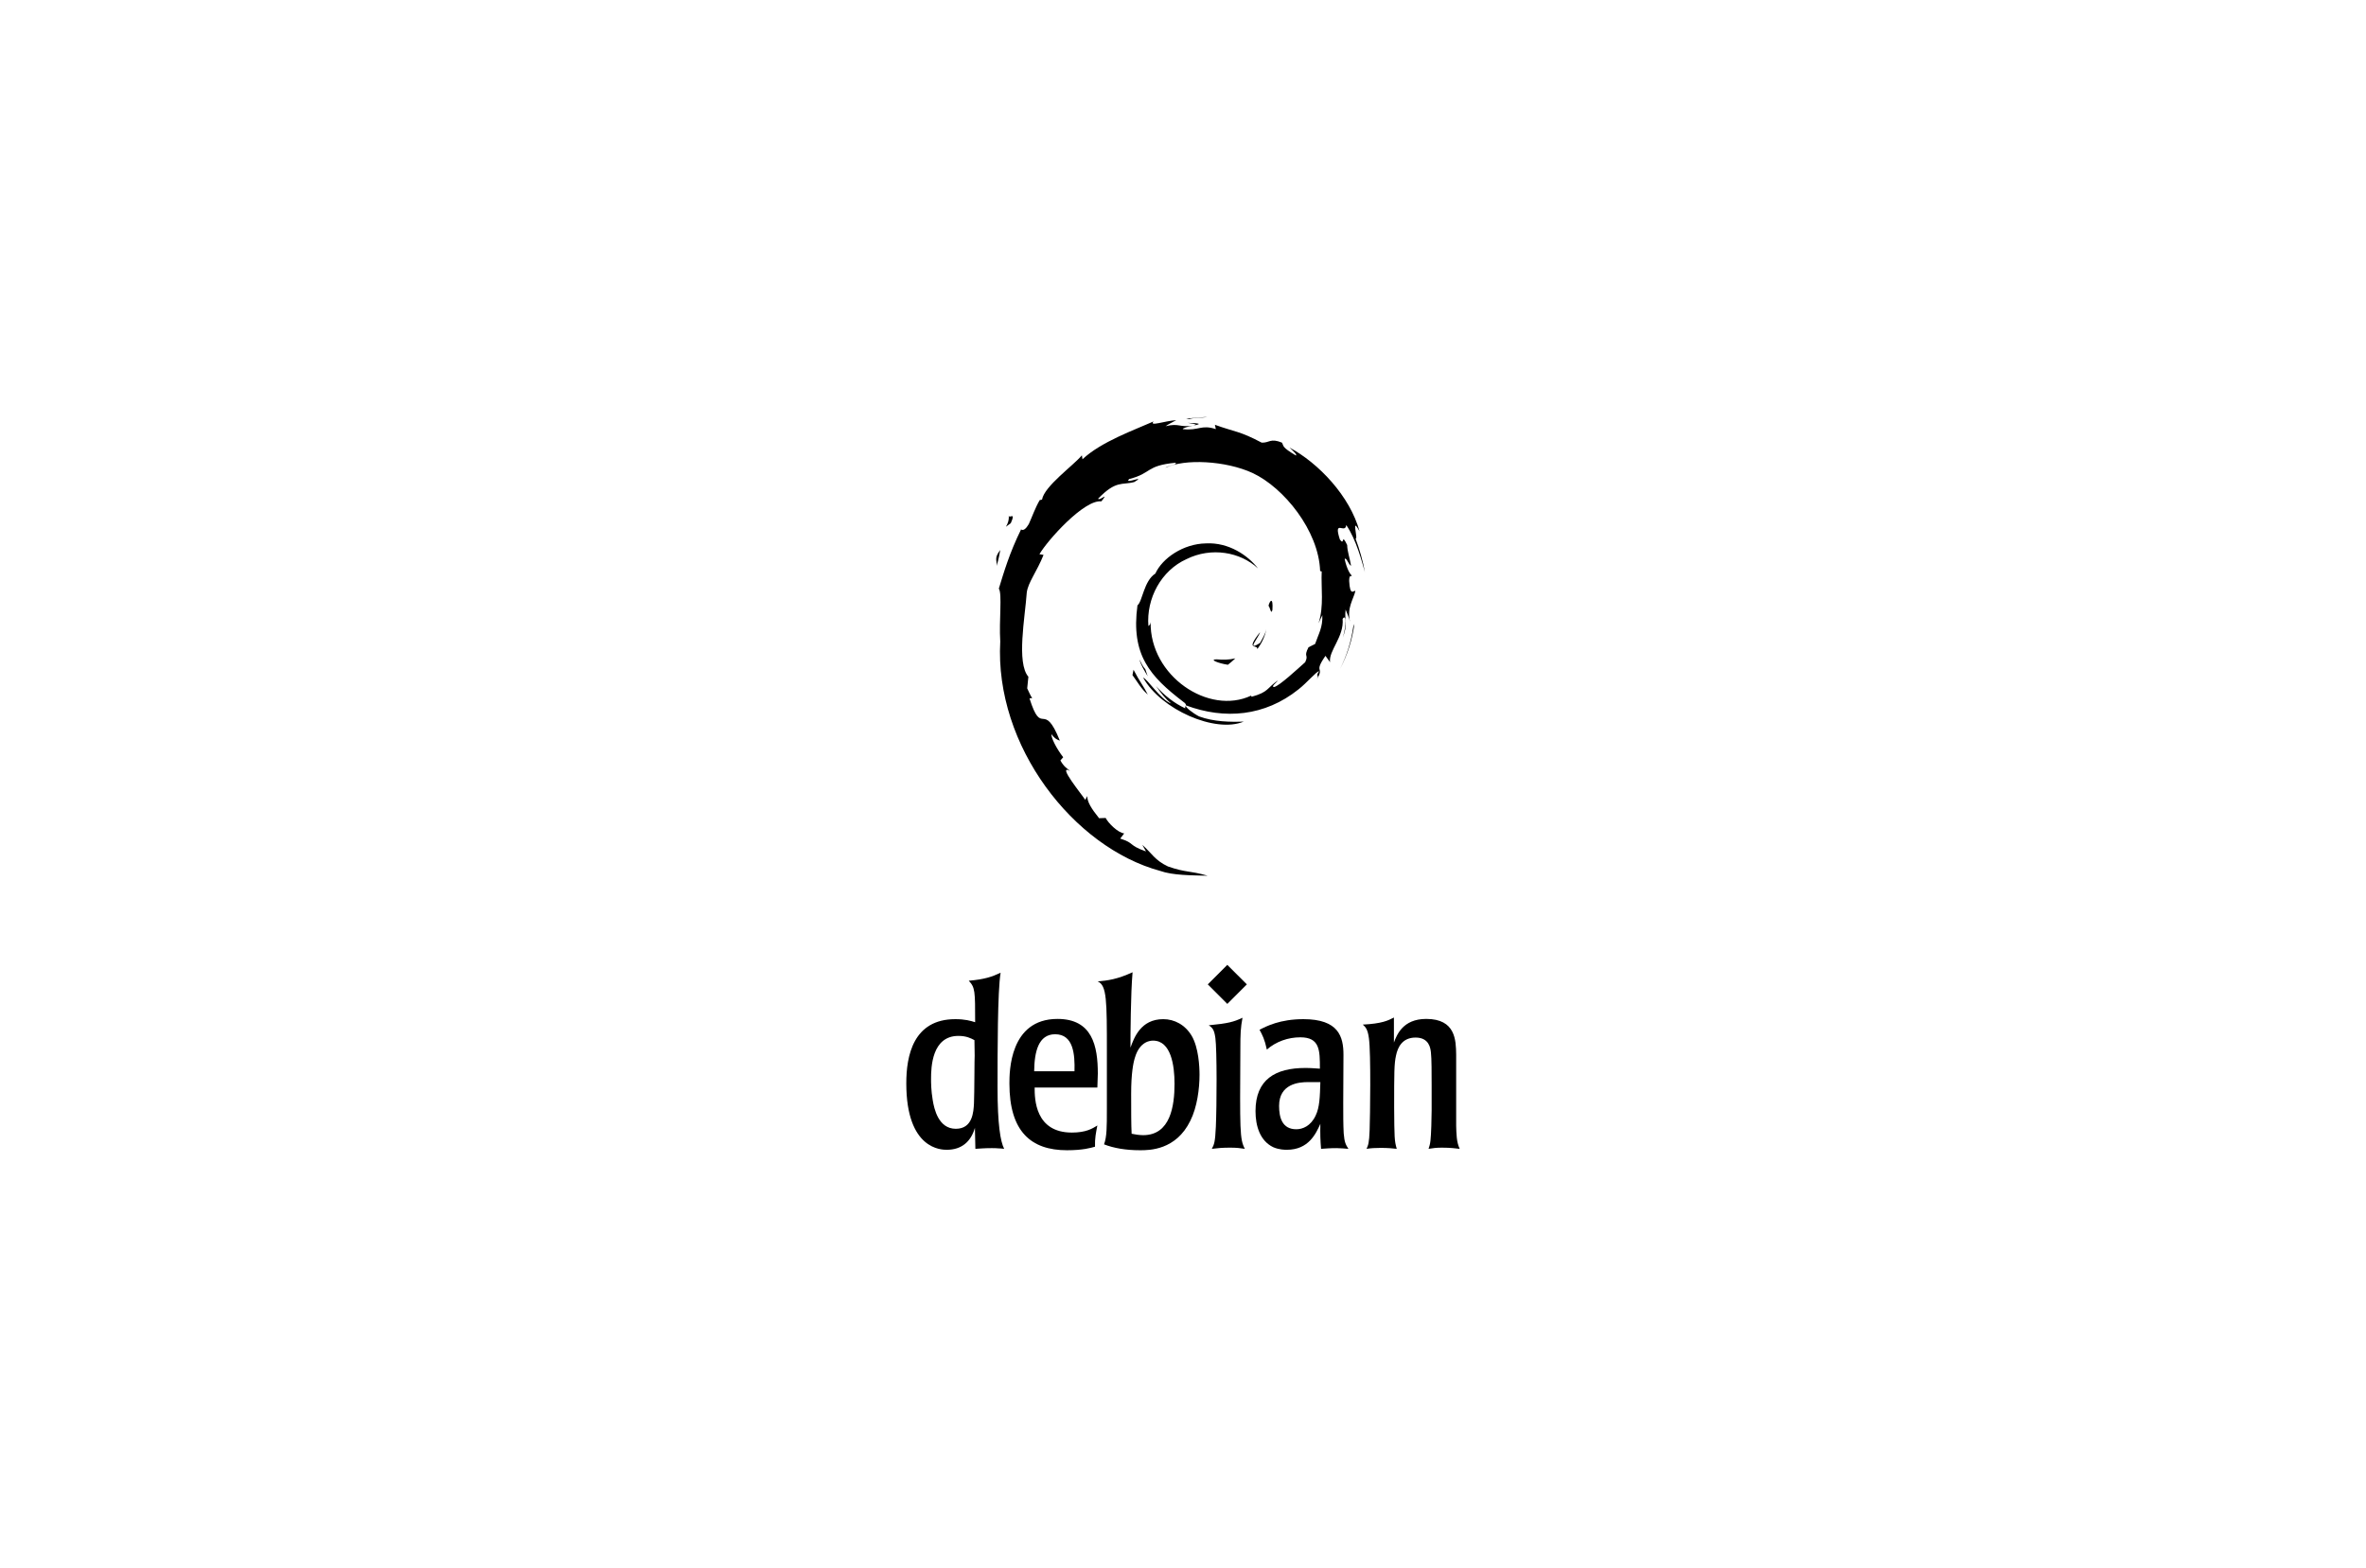
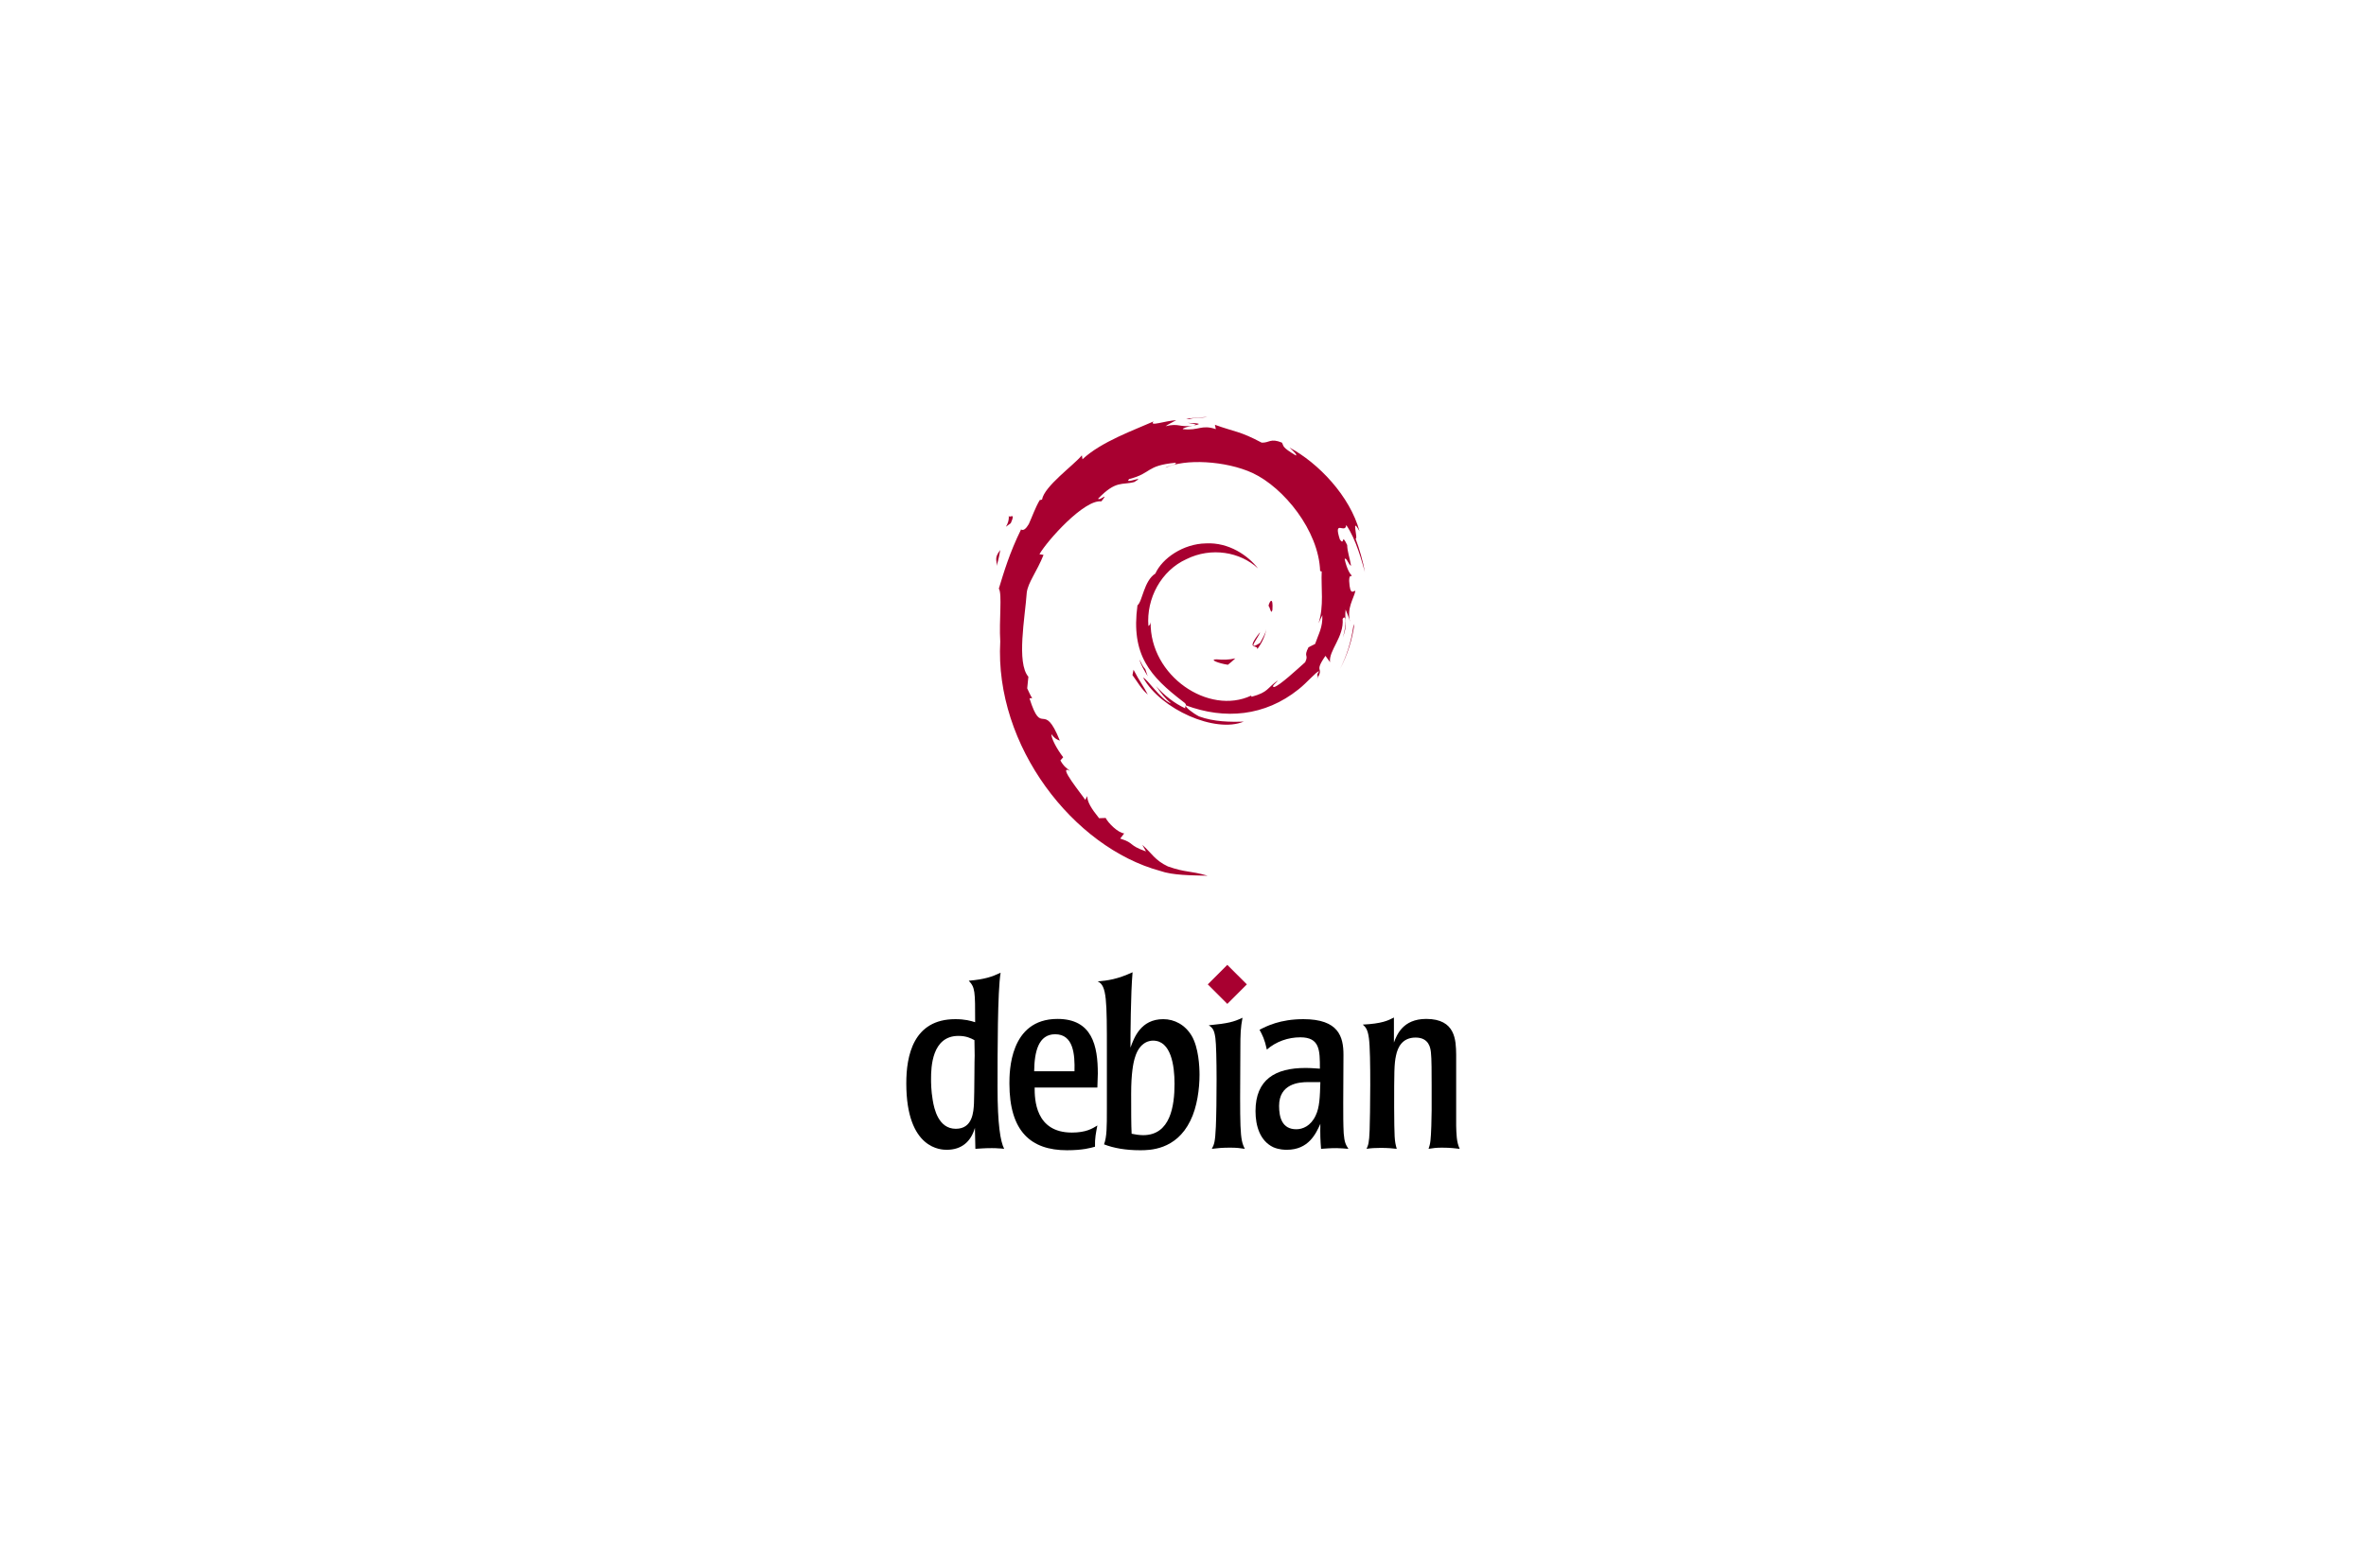
<svg xmlns="http://www.w3.org/2000/svg" width="7030pt" height="4657pt" viewBox="0 0 7030 4657" overflow="visible" enable-background="new 0 0 108.758 144.133" xml:space="preserve" version="1.1" id="svg19">
  <defs id="defs19" />
-   <g id="Layer_1" transform="matrix(15.119,0,0,15.119,2692.844,1238.934)" style="fill:#000000">
-     <g id="g19" style="fill:#000000">
-       <path fill="#a80030" d="m 60.969,47.645 c -1.494,0.02 0.281,0.768 2.232,1.069 0.541,-0.422 1.027,-0.846 1.463,-1.26 -1.213,0.297 -2.449,0.304 -3.695,0.191" id="path1" style="fill:#000000" />
-       <path fill="#a80030" d="m 68.986,45.646 c 0.893,-1.229 1.541,-2.573 1.77,-3.963 -0.201,0.99 -0.736,1.845 -1.244,2.749 -2.793,1.759 -0.264,-1.044 -0.002,-2.111 -3.002,3.783 -0.414,2.268 -0.524,3.325" id="path2" style="fill:#000000" />
-       <path fill="#a80030" d="m 71.949,37.942 c 0.182,-2.691 -0.529,-1.839 -0.768,-0.814 0.278,0.146 0.499,1.898 0.768,0.814" id="path3" style="fill:#000000" />
-       <path fill="#a80030" d="m 55.301,1.163 c 0.798,0.142 1.724,0.252 1.591,0.443 0.876,-0.193 1.073,-0.367 -1.591,-0.443" id="path4" style="fill:#000000" />
-       <path fill="#a80030" d="M 56.893,1.606 56.332,1.723 56.855,1.675 56.893,1.606" id="path5" style="fill:#000000" />
-       <path fill="#a80030" d="m 81.762,38.962 c 0.09,2.416 -0.705,3.59 -1.424,5.666 l -1.293,0.643 c -1.057,2.054 0.105,1.304 -0.652,2.937 -1.652,1.467 -5.006,4.589 -6.08,4.875 -0.785,-0.017 0.531,-0.926 0.703,-1.281 -2.209,1.516 -1.773,2.276 -5.152,3.199 L 67.766,54.78 c -8.33,3.92 -19.902,-3.847 -19.75,-14.443 -0.088,0.672 -0.253,0.504 -0.437,0.774 -0.43,-5.451 2.518,-10.926 7.49,-13.165 4.863,-2.406 10.564,-1.42 14.045,1.829 -1.912,-2.506 -5.721,-5.163 -10.232,-4.917 -4.421,0.072 -8.558,2.881 -9.938,5.932 -2.264,1.425 -2.528,5.496 -3.514,6.242 -1.329,9.76 2.497,13.975 8.97,18.936 1.016,0.686 0.286,0.791 0.422,1.313 -2.15,-1.006 -4.118,-2.526 -5.738,-4.387 0.86,1.257 1.787,2.479 2.986,3.439 -2.029,-0.685 -4.738,-4.913 -5.527,-5.085 3.495,6.258 14.178,10.975 19.775,8.634 -2.59,0.096 -5.879,0.053 -8.787,-1.022 -1.225,-0.629 -2.884,-1.93 -2.587,-2.173 7.636,2.851 15.522,2.158 22.128,-3.137 1.682,-1.31 3.518,-3.537 4.049,-3.567 -0.799,1.202 0.137,0.578 -0.477,1.639 1.672,-2.701 -0.729,-1.1 1.73,-4.664 l 0.908,1.25 c -0.34,-2.244 2.785,-4.966 2.467,-8.512 0.717,-1.084 0.799,1.168 0.039,3.662 1.055,-2.767 0.279,-3.212 0.549,-5.496 0.291,0.768 0.678,1.583 0.875,2.394 -0.688,-2.675 0.703,-4.503 1.049,-6.058 -0.342,-0.15 -1.061,1.182 -1.227,-1.976 0.025,-1.372 0.383,-0.719 0.52,-1.057 -0.268,-0.155 -0.975,-1.207 -1.404,-3.224 0.309,-0.475 0.832,1.229 1.256,1.298 -0.273,-1.603 -0.742,-2.826 -0.762,-4.057 -1.24,-2.59 -0.439,0.346 -1.443,-1.112 -1.32,-4.114 1.094,-0.955 1.258,-2.823 1.998,2.895 3.137,7.385 3.662,9.244 -0.4,-2.267 -1.045,-4.464 -1.834,-6.589 0.609,0.257 -0.979,-4.663 0.791,-1.405 C 87.189,15.552 81,9.062 75.305,6.018 76,6.655 76.879,7.455 76.565,7.581 73.731,5.896 74.229,5.763 73.823,5.051 71.518,4.112 71.364,5.128 69.839,5.053 65.489,2.745 64.651,2.99 60.648,1.546 L 60.83,2.398 C 57.949,1.438 57.473,2.76 54.36,2.4 54.171,2.253 55.358,1.864 56.336,1.723 53.55,2.091 53.68,1.173 50.954,1.824 51.625,1.353 52.337,1.04 53.053,0.64 50.782,0.778 47.629,1.962 48.602,0.884 44.897,2.538 38.316,4.859 34.623,8.322 L 34.507,7.546 c -1.692,2.031 -7.379,6.066 -7.832,8.699 l -0.453,0.105 c -0.879,1.491 -1.45,3.18 -2.148,4.713 -1.151,1.963 -1.688,0.756 -1.524,1.064 -2.265,4.592 -3.392,8.45 -4.363,11.616 0.692,1.035 0.017,6.232 0.278,10.391 -1.136,20.544 14.418,40.489 31.42,45.093 2.492,0.893 6.197,0.861 9.349,0.949 -3.718,-1.064 -4.198,-0.563 -7.822,-1.826 -2.613,-1.232 -3.185,-2.637 -5.037,-4.244 l 0.733,1.295 c -3.63,-1.285 -2.111,-1.59 -5.065,-2.525 l 0.783,-1.021 c -1.177,-0.09 -3.117,-1.982 -3.647,-3.033 l -1.288,0.051 c -1.546,-1.906 -2.371,-3.283 -2.31,-4.35 l -0.416,0.742 c -0.471,-0.809 -5.691,-7.158 -2.983,-5.68 -0.503,-0.458 -1.172,-0.747 -1.897,-2.066 l 0.551,-0.629 c -1.301,-1.677 -2.398,-3.826 -2.314,-4.542 0.695,0.938 1.177,1.114 1.655,1.275 -3.291,-8.164 -3.476,-0.449 -5.967,-8.31 l 0.526,-0.042 c -0.403,-0.611 -0.65,-1.27 -0.974,-1.919 l 0.23,-2.285 c -2.368,-2.736 -0.662,-11.645 -0.319,-16.53 0.235,-1.986 1.977,-4.101 3.3,-7.418 l -0.806,-0.138 c 1.542,-2.688 8.802,-10.799 12.166,-10.383 1.629,-2.046 -0.324,-0.008 -0.643,-0.522 3.579,-3.703 4.704,-2.616 7.119,-3.283 2.603,-1.545 -2.235,0.604 -1.001,-0.589 4.503,-1.149 3.19,-2.614 9.063,-3.197 0.62,0.352 -1.437,0.544 -1.953,1.001 3.75,-1.836 11.869,-1.417 17.145,1.018 6.117,2.861 12.994,11.314 13.266,19.267 l 0.309,0.083 c -0.156,3.162 0.484,6.819 -0.627,10.177 l 0.751,-1.591" id="path6" style="fill:#000000" />
-       <path fill="#a80030" d="m 44.658,49.695 -0.211,1.047 c 0.983,1.335 1.763,2.781 3.016,3.821 -0.902,-1.759 -1.571,-2.486 -2.805,-4.868" id="path7" style="fill:#000000" />
-       <path fill="#a80030" d="m 46.979,49.605 c -0.52,-0.576 -0.826,-1.268 -1.172,-1.956 0.33,1.211 1.006,2.252 1.633,3.312 l -0.461,-1.356" id="path8" style="fill:#000000" />
-       <path fill="#a80030" d="m 88.063,40.675 -0.219,0.552 c -0.402,2.858 -1.273,5.686 -2.605,8.309 1.472,-2.767 2.421,-5.794 2.824,-8.861" id="path9" style="fill:#000000" />
-       <path fill="#a80030" d="M 55.598,0.446 C 56.607,0.077 58.08,0.243 59.154,0 57.756,0.117 56.365,0.187 54.992,0.362 l 0.606,0.084" id="path10" style="fill:#000000" />
-       <path fill="#a80030" d="m 20.127,19.308 c 0.233,2.154 -1.62,2.991 0.41,1.569 1.09,-2.454 -0.424,-0.677 -0.41,-1.569" id="path11" style="fill:#000000" />
-       <path fill="#a80030" d="m 17.739,29.282 c 0.469,-1.437 0.553,-2.299 0.732,-3.132 -1.293,1.654 -0.596,2.007 -0.732,3.132" id="path12" style="fill:#000000" />
-       <path d="m 13.437,125.506 c -0.045,0.047 -0.045,7.506 -0.138,9.453 -0.092,1.574 -0.232,4.957 -3.568,4.957 -3.429,0 -4.263,-3.939 -4.541,-5.652 -0.324,-1.9 -0.324,-3.477 -0.324,-4.17 0,-2.225 0.139,-8.436 5.375,-8.436 1.576,0 2.456,0.465 3.151,0.834 z M 0,130.975 c 0,13.066 6.951,13.066 7.97,13.066 2.873,0 4.727,-1.576 5.514,-4.309 l 0.093,4.123 c 0.881,-0.047 1.761,-0.139 3.197,-0.139 0.51,0 0.926,0 1.298,0.047 0.371,0 0.741,0.045 1.158,0.092 -0.741,-1.482 -1.297,-4.818 -1.297,-12.049 0,-7.043 0,-18.951 0.602,-22.566 -1.667,0.789 -3.105,1.299 -6.256,1.576 1.251,1.344 1.251,2.039 1.251,8.154 -0.879,-0.277 -1.992,-0.602 -3.892,-0.602 C 1.344,118.369 0,125.598 0,130.975" id="path13" style="fill:#000000" />
-       <path d="m 25.13,128.609 c 0.047,-3.846 0.835,-7.275 4.124,-7.275 3.615,0 3.891,3.984 3.799,7.275 z m 12.51,0.465 c 0,-5.422 -1.065,-10.752 -7.923,-10.752 -9.452,0 -9.452,10.475 -9.452,12.697 0,9.406 4.216,13.113 11.306,13.113 3.149,0 4.68,-0.461 5.514,-0.695 -0.046,-1.668 0.185,-2.734 0.465,-4.17 -0.975,0.604 -2.226,1.391 -5.006,1.391 -7.229,0 -7.322,-6.582 -7.322,-8.852 H 37.55 l 0.09,-2.732" id="path14" style="fill:#000000" />
-       <path d="m 52.715,131.066 c 0,4.309 -0.787,10.102 -6.162,10.102 -0.742,0 -1.668,-0.141 -2.27,-0.279 -0.093,-1.668 -0.093,-4.541 -0.093,-7.877 0,-3.986 0.416,-6.068 0.742,-7.09 0.972,-3.289 3.15,-3.334 3.566,-3.334 3.522,0 4.217,4.865 4.217,8.478 z m -13.298,5.051 c 0,3.43 0,5.375 -0.556,6.857 1.9,0.742 4.262,1.158 7.09,1.158 1.807,0 7.043,0 9.869,-5.791 1.344,-2.688 1.807,-6.303 1.807,-9.037 0,-1.668 -0.186,-5.328 -1.529,-7.646 -1.296,-2.176 -3.382,-3.289 -5.605,-3.289 -4.449,0 -5.746,3.707 -6.44,5.607 0,-2.363 0.045,-10.611 0.415,-14.828 -3.011,1.391 -4.866,1.621 -6.857,1.807 1.807,0.74 1.807,3.801 1.807,13.764 v 11.398" id="path15" style="fill:#000000" />
-       <path d="m 66.535,143.855 c -0.928,-0.139 -1.578,-0.232 -2.922,-0.232 -1.48,0 -2.502,0.094 -3.566,0.232 0.463,-0.881 0.648,-1.299 0.787,-4.309 0.186,-4.125 0.232,-15.154 -0.092,-17.471 -0.232,-1.762 -0.648,-2.039 -1.297,-2.502 3.799,-0.371 4.865,-0.648 6.625,-1.482 -0.369,2.037 -0.418,3.059 -0.418,6.162 -0.091,15.989 -0.138,17.702 0.883,19.602" id="path16" style="fill:#000000" />
-       <path d="m 81.373,130.74 c -0.092,2.92 -0.139,4.959 -0.928,6.58 -0.973,2.086 -2.594,2.688 -3.799,2.688 -2.783,0 -3.383,-2.316 -3.383,-4.586 0,-4.355 3.893,-4.682 5.652,-4.682 z m -12.744,5.701 c 0,2.92 0.881,5.838 3.477,7.09 1.158,0.51 2.316,0.51 2.688,0.51 4.264,0 5.699,-3.152 6.58,-5.098 -0.047,2.039 0,3.289 0.139,4.912 0.834,-0.047 1.668,-0.139 3.059,-0.139 0.787,0 1.529,0.092 2.316,0.139 -0.51,-0.787 -0.787,-1.252 -0.928,-3.059 -0.092,-1.76 -0.092,-3.521 -0.092,-5.977 l 0.047,-9.453 c 0,-3.523 -0.928,-6.998 -7.879,-6.998 -4.586,0 -7.273,1.391 -8.617,2.086 0.557,1.02 1.02,1.898 1.436,3.893 1.809,-1.576 4.172,-2.41 6.58,-2.41 3.848,0 3.848,2.549 3.848,6.162 -0.881,-0.045 -1.623,-0.137 -2.875,-0.137 -5.887,10e-4 -9.779,2.268 -9.779,8.479" id="path17" style="fill:#000000" />
-       <path d="m 108.063,139.268 c 0.047,1.576 0.047,3.244 0.695,4.588 -1.021,-0.092 -1.623,-0.232 -3.521,-0.232 -1.113,0 -1.715,0.094 -2.596,0.232 0.184,-0.602 0.279,-0.834 0.371,-1.623 0.139,-1.064 0.232,-4.633 0.232,-5.885 v -5.004 c 0,-2.178 0,-5.33 -0.141,-6.441 -0.092,-0.787 -0.322,-2.918 -3.012,-2.918 -2.641,0 -3.521,1.945 -3.846,3.521 -0.369,1.621 -0.369,3.383 -0.369,10.24 0.045,5.932 0.045,6.486 0.508,8.109 -0.787,-0.092 -1.76,-0.184 -3.15,-0.184 -1.113,0 -1.854,0.045 -2.779,0.184 0.324,-0.742 0.51,-1.113 0.602,-3.707 0.094,-2.549 0.279,-15.061 -0.141,-18.025 -0.23,-1.809 -0.695,-2.225 -1.203,-2.688 3.754,-0.186 4.957,-0.789 6.117,-1.389 v 4.91 c 0.555,-1.438 1.713,-4.635 6.348,-4.635 5.793,0 5.838,4.217 5.885,6.996 v 13.951" id="path18" style="fill:#000000" />
-       <path fill="#a80030" d="m 66.926,111.533 -3.838,3.836 -3.836,-3.836 3.836,-3.836 3.838,3.836" id="path19" style="fill:#000000" />
+   <g id="Layer_1" transform="matrix(15.119,0,0,15.119,2692.844,1238.934)">
+     <g id="g19">
+       <path fill="#a80030" d="m 60.969,47.645 c -1.494,0.02 0.281,0.768 2.232,1.069 0.541,-0.422 1.027,-0.846 1.463,-1.26 -1.213,0.297 -2.449,0.304 -3.695,0.191" id="path1" />
+       <path fill="#a80030" d="m 68.986,45.646 c 0.893,-1.229 1.541,-2.573 1.77,-3.963 -0.201,0.99 -0.736,1.845 -1.244,2.749 -2.793,1.759 -0.264,-1.044 -0.002,-2.111 -3.002,3.783 -0.414,2.268 -0.524,3.325" id="path2" />
+       <path fill="#a80030" d="m 71.949,37.942 c 0.182,-2.691 -0.529,-1.839 -0.768,-0.814 0.278,0.146 0.499,1.898 0.768,0.814" id="path3" />
+       <path fill="#a80030" d="m 55.301,1.163 c 0.798,0.142 1.724,0.252 1.591,0.443 0.876,-0.193 1.073,-0.367 -1.591,-0.443" id="path4" />
+       <path fill="#a80030" d="M 56.893,1.606 56.332,1.723 56.855,1.675 56.893,1.606" id="path5" />
+       <path fill="#a80030" d="m 81.762,38.962 c 0.09,2.416 -0.705,3.59 -1.424,5.666 l -1.293,0.643 c -1.057,2.054 0.105,1.304 -0.652,2.937 -1.652,1.467 -5.006,4.589 -6.08,4.875 -0.785,-0.017 0.531,-0.926 0.703,-1.281 -2.209,1.516 -1.773,2.276 -5.152,3.199 L 67.766,54.78 c -8.33,3.92 -19.902,-3.847 -19.75,-14.443 -0.088,0.672 -0.253,0.504 -0.437,0.774 -0.43,-5.451 2.518,-10.926 7.49,-13.165 4.863,-2.406 10.564,-1.42 14.045,1.829 -1.912,-2.506 -5.721,-5.163 -10.232,-4.917 -4.421,0.072 -8.558,2.881 -9.938,5.932 -2.264,1.425 -2.528,5.496 -3.514,6.242 -1.329,9.76 2.497,13.975 8.97,18.936 1.016,0.686 0.286,0.791 0.422,1.313 -2.15,-1.006 -4.118,-2.526 -5.738,-4.387 0.86,1.257 1.787,2.479 2.986,3.439 -2.029,-0.685 -4.738,-4.913 -5.527,-5.085 3.495,6.258 14.178,10.975 19.775,8.634 -2.59,0.096 -5.879,0.053 -8.787,-1.022 -1.225,-0.629 -2.884,-1.93 -2.587,-2.173 7.636,2.851 15.522,2.158 22.128,-3.137 1.682,-1.31 3.518,-3.537 4.049,-3.567 -0.799,1.202 0.137,0.578 -0.477,1.639 1.672,-2.701 -0.729,-1.1 1.73,-4.664 l 0.908,1.25 c -0.34,-2.244 2.785,-4.966 2.467,-8.512 0.717,-1.084 0.799,1.168 0.039,3.662 1.055,-2.767 0.279,-3.212 0.549,-5.496 0.291,0.768 0.678,1.583 0.875,2.394 -0.688,-2.675 0.703,-4.503 1.049,-6.058 -0.342,-0.15 -1.061,1.182 -1.227,-1.976 0.025,-1.372 0.383,-0.719 0.52,-1.057 -0.268,-0.155 -0.975,-1.207 -1.404,-3.224 0.309,-0.475 0.832,1.229 1.256,1.298 -0.273,-1.603 -0.742,-2.826 -0.762,-4.057 -1.24,-2.59 -0.439,0.346 -1.443,-1.112 -1.32,-4.114 1.094,-0.955 1.258,-2.823 1.998,2.895 3.137,7.385 3.662,9.244 -0.4,-2.267 -1.045,-4.464 -1.834,-6.589 0.609,0.257 -0.979,-4.663 0.791,-1.405 C 87.189,15.552 81,9.062 75.305,6.018 76,6.655 76.879,7.455 76.565,7.581 73.731,5.896 74.229,5.763 73.823,5.051 71.518,4.112 71.364,5.128 69.839,5.053 65.489,2.745 64.651,2.99 60.648,1.546 L 60.83,2.398 C 57.949,1.438 57.473,2.76 54.36,2.4 54.171,2.253 55.358,1.864 56.336,1.723 53.55,2.091 53.68,1.173 50.954,1.824 51.625,1.353 52.337,1.04 53.053,0.64 50.782,0.778 47.629,1.962 48.602,0.884 44.897,2.538 38.316,4.859 34.623,8.322 L 34.507,7.546 c -1.692,2.031 -7.379,6.066 -7.832,8.699 l -0.453,0.105 c -0.879,1.491 -1.45,3.18 -2.148,4.713 -1.151,1.963 -1.688,0.756 -1.524,1.064 -2.265,4.592 -3.392,8.45 -4.363,11.616 0.692,1.035 0.017,6.232 0.278,10.391 -1.136,20.544 14.418,40.489 31.42,45.093 2.492,0.893 6.197,0.861 9.349,0.949 -3.718,-1.064 -4.198,-0.563 -7.822,-1.826 -2.613,-1.232 -3.185,-2.637 -5.037,-4.244 l 0.733,1.295 c -3.63,-1.285 -2.111,-1.59 -5.065,-2.525 l 0.783,-1.021 c -1.177,-0.09 -3.117,-1.982 -3.647,-3.033 l -1.288,0.051 c -1.546,-1.906 -2.371,-3.283 -2.31,-4.35 l -0.416,0.742 c -0.471,-0.809 -5.691,-7.158 -2.983,-5.68 -0.503,-0.458 -1.172,-0.747 -1.897,-2.066 l 0.551,-0.629 c -1.301,-1.677 -2.398,-3.826 -2.314,-4.542 0.695,0.938 1.177,1.114 1.655,1.275 -3.291,-8.164 -3.476,-0.449 -5.967,-8.31 l 0.526,-0.042 c -0.403,-0.611 -0.65,-1.27 -0.974,-1.919 l 0.23,-2.285 c -2.368,-2.736 -0.662,-11.645 -0.319,-16.53 0.235,-1.986 1.977,-4.101 3.3,-7.418 l -0.806,-0.138 c 1.542,-2.688 8.802,-10.799 12.166,-10.383 1.629,-2.046 -0.324,-0.008 -0.643,-0.522 3.579,-3.703 4.704,-2.616 7.119,-3.283 2.603,-1.545 -2.235,0.604 -1.001,-0.589 4.503,-1.149 3.19,-2.614 9.063,-3.197 0.62,0.352 -1.437,0.544 -1.953,1.001 3.75,-1.836 11.869,-1.417 17.145,1.018 6.117,2.861 12.994,11.314 13.266,19.267 l 0.309,0.083 c -0.156,3.162 0.484,6.819 -0.627,10.177 l 0.751,-1.591" id="path6" />
+       <path fill="#a80030" d="m 44.658,49.695 -0.211,1.047 c 0.983,1.335 1.763,2.781 3.016,3.821 -0.902,-1.759 -1.571,-2.486 -2.805,-4.868" id="path7" />
+       <path fill="#a80030" d="m 46.979,49.605 c -0.52,-0.576 -0.826,-1.268 -1.172,-1.956 0.33,1.211 1.006,2.252 1.633,3.312 l -0.461,-1.356" id="path8" />
+       <path fill="#a80030" d="m 88.063,40.675 -0.219,0.552 c -0.402,2.858 -1.273,5.686 -2.605,8.309 1.472,-2.767 2.421,-5.794 2.824,-8.861" id="path9" />
+       <path fill="#a80030" d="M 55.598,0.446 C 56.607,0.077 58.08,0.243 59.154,0 57.756,0.117 56.365,0.187 54.992,0.362 l 0.606,0.084" id="path10" />
+       <path fill="#a80030" d="m 20.127,19.308 c 0.233,2.154 -1.62,2.991 0.41,1.569 1.09,-2.454 -0.424,-0.677 -0.41,-1.569" id="path11" />
+       <path fill="#a80030" d="m 17.739,29.282 c 0.469,-1.437 0.553,-2.299 0.732,-3.132 -1.293,1.654 -0.596,2.007 -0.732,3.132" id="path12" />
+       <path d="m 13.437,125.506 c -0.045,0.047 -0.045,7.506 -0.138,9.453 -0.092,1.574 -0.232,4.957 -3.568,4.957 -3.429,0 -4.263,-3.939 -4.541,-5.652 -0.324,-1.9 -0.324,-3.477 -0.324,-4.17 0,-2.225 0.139,-8.436 5.375,-8.436 1.576,0 2.456,0.465 3.151,0.834 z M 0,130.975 c 0,13.066 6.951,13.066 7.97,13.066 2.873,0 4.727,-1.576 5.514,-4.309 l 0.093,4.123 c 0.881,-0.047 1.761,-0.139 3.197,-0.139 0.51,0 0.926,0 1.298,0.047 0.371,0 0.741,0.045 1.158,0.092 -0.741,-1.482 -1.297,-4.818 -1.297,-12.049 0,-7.043 0,-18.951 0.602,-22.566 -1.667,0.789 -3.105,1.299 -6.256,1.576 1.251,1.344 1.251,2.039 1.251,8.154 -0.879,-0.277 -1.992,-0.602 -3.892,-0.602 C 1.344,118.369 0,125.598 0,130.975" id="path13" />
+       <path d="m 25.13,128.609 c 0.047,-3.846 0.835,-7.275 4.124,-7.275 3.615,0 3.891,3.984 3.799,7.275 z m 12.51,0.465 c 0,-5.422 -1.065,-10.752 -7.923,-10.752 -9.452,0 -9.452,10.475 -9.452,12.697 0,9.406 4.216,13.113 11.306,13.113 3.149,0 4.68,-0.461 5.514,-0.695 -0.046,-1.668 0.185,-2.734 0.465,-4.17 -0.975,0.604 -2.226,1.391 -5.006,1.391 -7.229,0 -7.322,-6.582 -7.322,-8.852 H 37.55 l 0.09,-2.732" id="path14" />
+       <path d="m 52.715,131.066 c 0,4.309 -0.787,10.102 -6.162,10.102 -0.742,0 -1.668,-0.141 -2.27,-0.279 -0.093,-1.668 -0.093,-4.541 -0.093,-7.877 0,-3.986 0.416,-6.068 0.742,-7.09 0.972,-3.289 3.15,-3.334 3.566,-3.334 3.522,0 4.217,4.865 4.217,8.478 z m -13.298,5.051 c 0,3.43 0,5.375 -0.556,6.857 1.9,0.742 4.262,1.158 7.09,1.158 1.807,0 7.043,0 9.869,-5.791 1.344,-2.688 1.807,-6.303 1.807,-9.037 0,-1.668 -0.186,-5.328 -1.529,-7.646 -1.296,-2.176 -3.382,-3.289 -5.605,-3.289 -4.449,0 -5.746,3.707 -6.44,5.607 0,-2.363 0.045,-10.611 0.415,-14.828 -3.011,1.391 -4.866,1.621 -6.857,1.807 1.807,0.74 1.807,3.801 1.807,13.764 v 11.398" id="path15" />
+       <path d="m 66.535,143.855 c -0.928,-0.139 -1.578,-0.232 -2.922,-0.232 -1.48,0 -2.502,0.094 -3.566,0.232 0.463,-0.881 0.648,-1.299 0.787,-4.309 0.186,-4.125 0.232,-15.154 -0.092,-17.471 -0.232,-1.762 -0.648,-2.039 -1.297,-2.502 3.799,-0.371 4.865,-0.648 6.625,-1.482 -0.369,2.037 -0.418,3.059 -0.418,6.162 -0.091,15.989 -0.138,17.702 0.883,19.602" id="path16" />
+       <path d="m 81.373,130.74 c -0.092,2.92 -0.139,4.959 -0.928,6.58 -0.973,2.086 -2.594,2.688 -3.799,2.688 -2.783,0 -3.383,-2.316 -3.383,-4.586 0,-4.355 3.893,-4.682 5.652,-4.682 z m -12.744,5.701 c 0,2.92 0.881,5.838 3.477,7.09 1.158,0.51 2.316,0.51 2.688,0.51 4.264,0 5.699,-3.152 6.58,-5.098 -0.047,2.039 0,3.289 0.139,4.912 0.834,-0.047 1.668,-0.139 3.059,-0.139 0.787,0 1.529,0.092 2.316,0.139 -0.51,-0.787 -0.787,-1.252 -0.928,-3.059 -0.092,-1.76 -0.092,-3.521 -0.092,-5.977 l 0.047,-9.453 c 0,-3.523 -0.928,-6.998 -7.879,-6.998 -4.586,0 -7.273,1.391 -8.617,2.086 0.557,1.02 1.02,1.898 1.436,3.893 1.809,-1.576 4.172,-2.41 6.58,-2.41 3.848,0 3.848,2.549 3.848,6.162 -0.881,-0.045 -1.623,-0.137 -2.875,-0.137 -5.887,10e-4 -9.779,2.268 -9.779,8.479" id="path17" />
+       <path d="m 108.063,139.268 c 0.047,1.576 0.047,3.244 0.695,4.588 -1.021,-0.092 -1.623,-0.232 -3.521,-0.232 -1.113,0 -1.715,0.094 -2.596,0.232 0.184,-0.602 0.279,-0.834 0.371,-1.623 0.139,-1.064 0.232,-4.633 0.232,-5.885 v -5.004 c 0,-2.178 0,-5.33 -0.141,-6.441 -0.092,-0.787 -0.322,-2.918 -3.012,-2.918 -2.641,0 -3.521,1.945 -3.846,3.521 -0.369,1.621 -0.369,3.383 -0.369,10.24 0.045,5.932 0.045,6.486 0.508,8.109 -0.787,-0.092 -1.76,-0.184 -3.15,-0.184 -1.113,0 -1.854,0.045 -2.779,0.184 0.324,-0.742 0.51,-1.113 0.602,-3.707 0.094,-2.549 0.279,-15.061 -0.141,-18.025 -0.23,-1.809 -0.695,-2.225 -1.203,-2.688 3.754,-0.186 4.957,-0.789 6.117,-1.389 v 4.91 c 0.555,-1.438 1.713,-4.635 6.348,-4.635 5.793,0 5.838,4.217 5.885,6.996 v 13.951" id="path18" />
+       <path fill="#a80030" d="m 66.926,111.533 -3.838,3.836 -3.836,-3.836 3.836,-3.836 3.838,3.836" id="path19" />
    </g>
  </g>
</svg>
